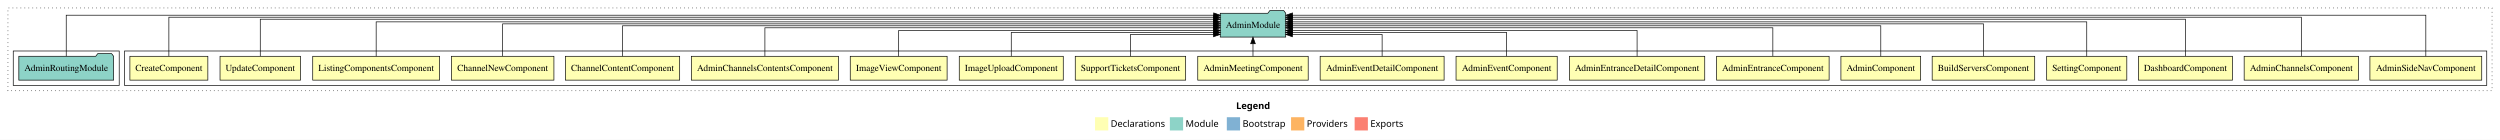
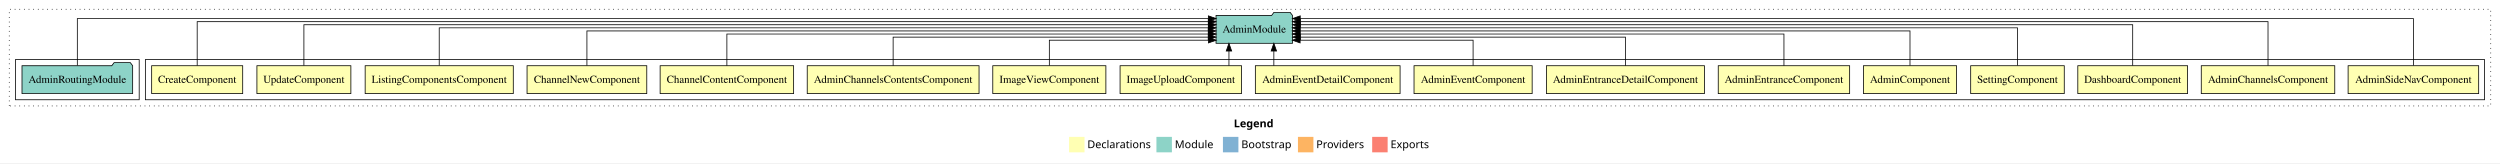
- <svg xmlns="http://www.w3.org/2000/svg" width="3775pt" height="211pt" viewBox="0.00 0.00 3775.00 211.00">
+ <svg xmlns="http://www.w3.org/2000/svg" width="3233pt" height="211pt" viewBox="0.00 0.00 3233.00 211.00">
  <g id="graph0" class="graph" transform="scale(1 1) rotate(0) translate(4 207)">
-     <polygon fill="#ffffff" stroke="transparent" points="-4,4 -4,-207 3771,-207 3771,4 -4,4" />
-     <text text-anchor="start" x="1862.509" y="-42.4" font-family="sans-serif" font-weight="bold" font-size="14.00" fill="#000000">Legend</text>
-     <polygon fill="#ffffb3" stroke="transparent" points="1649.5,-10 1649.5,-30 1669.5,-30 1669.5,-10 1649.5,-10" />
-     <text text-anchor="start" x="1673.129" y="-15.4" font-family="sans-serif" font-size="14.00" fill="#000000">  Declarations</text>
-     <polygon fill="#8dd3c7" stroke="transparent" points="1762.5,-10 1762.5,-30 1782.5,-30 1782.5,-10 1762.5,-10" />
-     <text text-anchor="start" x="1786.225" y="-15.4" font-family="sans-serif" font-size="14.00" fill="#000000">  Module</text>
-     <polygon fill="#80b1d3" stroke="transparent" points="1848.5,-10 1848.5,-30 1868.5,-30 1868.5,-10 1848.5,-10" />
-     <text text-anchor="start" x="1872.281" y="-15.4" font-family="sans-serif" font-size="14.00" fill="#000000">  Bootstrap</text>
-     <polygon fill="#fdb462" stroke="transparent" points="1945.5,-10 1945.5,-30 1965.5,-30 1965.5,-10 1945.5,-10" />
-     <text text-anchor="start" x="1969.173" y="-15.4" font-family="sans-serif" font-size="14.00" fill="#000000">  Providers</text>
-     <polygon fill="#fb8072" stroke="transparent" points="2041.5,-10 2041.5,-30 2061.5,-30 2061.5,-10 2041.5,-10" />
-     <text text-anchor="start" x="2065.226" y="-15.4" font-family="sans-serif" font-size="14.00" fill="#000000">  Exports</text>
+     <polygon fill="#ffffff" stroke="transparent" points="-4,4 -4,-207 3229,-207 3229,4 -4,4" />
+     <text text-anchor="start" x="1591.509" y="-42.4" font-family="sans-serif" font-weight="bold" font-size="14.00" fill="#000000">Legend</text>
+     <polygon fill="#ffffb3" stroke="transparent" points="1378.5,-10 1378.5,-30 1398.5,-30 1398.5,-10 1378.5,-10" />
+     <text text-anchor="start" x="1402.129" y="-15.4" font-family="sans-serif" font-size="14.00" fill="#000000">  Declarations</text>
+     <polygon fill="#8dd3c7" stroke="transparent" points="1491.5,-10 1491.5,-30 1511.5,-30 1511.5,-10 1491.5,-10" />
+     <text text-anchor="start" x="1515.225" y="-15.4" font-family="sans-serif" font-size="14.00" fill="#000000">  Module</text>
+     <polygon fill="#80b1d3" stroke="transparent" points="1577.5,-10 1577.5,-30 1597.5,-30 1597.5,-10 1577.5,-10" />
+     <text text-anchor="start" x="1601.281" y="-15.4" font-family="sans-serif" font-size="14.00" fill="#000000">  Bootstrap</text>
+     <polygon fill="#fdb462" stroke="transparent" points="1674.5,-10 1674.5,-30 1694.5,-30 1694.5,-10 1674.5,-10" />
+     <text text-anchor="start" x="1698.173" y="-15.4" font-family="sans-serif" font-size="14.00" fill="#000000">  Providers</text>
+     <polygon fill="#fb8072" stroke="transparent" points="1770.5,-10 1770.5,-30 1790.5,-30 1790.5,-10 1770.5,-10" />
+     <text text-anchor="start" x="1794.226" y="-15.4" font-family="sans-serif" font-size="14.00" fill="#000000">  Exports</text>
    <g id="clust1" class="cluster">
-       <polygon fill="none" stroke="#000000" stroke-dasharray="1,5" points="8,-70 8,-195 3759,-195 3759,-70 8,-70" />
+       <polygon fill="none" stroke="#000000" stroke-dasharray="1,5" points="8,-70 8,-195 3217,-195 3217,-70 8,-70" />
    </g>
    <g id="clust2" class="cluster">
-       <polygon fill="none" stroke="#000000" points="184,-78 184,-130 3751,-130 3751,-78 184,-78" />
+       <polygon fill="none" stroke="#000000" points="184,-78 184,-130 3209,-130 3209,-78 184,-78" />
    </g>
-     <g id="clust23" class="cluster">
+     <g id="clust20" class="cluster">
      <polygon fill="none" stroke="#000000" points="16,-78 16,-130 176,-130 176,-78 16,-78" />
    </g>
    <g id="node1" class="node">
-       <polygon fill="#ffffb3" stroke="#000000" points="3743.43,-122 3574.57,-122 3574.57,-86 3743.43,-86 3743.43,-122" />
-       <text text-anchor="middle" x="3659" y="-99.8" font-family="Times,serif" font-size="14.00" fill="#000000">AdminSideNavComponent</text>
+       <polygon fill="#ffffb3" stroke="#000000" points="3201.43,-122 3032.57,-122 3032.57,-86 3201.43,-86 3201.43,-122" />
+       <text text-anchor="middle" x="3117" y="-99.8" font-family="Times,serif" font-size="14.00" fill="#000000">AdminSideNavComponent</text>
    </g>
-     <g id="node21" class="node">
-       <polygon fill="#8dd3c7" stroke="#000000" points="1937.439,-187 1934.439,-191 1913.439,-191 1910.439,-187 1838.561,-187 1838.561,-151 1937.439,-151 1937.439,-187" />
-       <text text-anchor="middle" x="1888" y="-164.8" font-family="Times,serif" font-size="14.00" fill="#000000">AdminModule</text>
+     <g id="node18" class="node">
+       <polygon fill="#8dd3c7" stroke="#000000" points="1667.439,-187 1664.439,-191 1643.439,-191 1640.439,-187 1568.561,-187 1568.561,-151 1667.439,-151 1667.439,-187" />
+       <text text-anchor="middle" x="1618" y="-164.8" font-family="Times,serif" font-size="14.00" fill="#000000">AdminModule</text>
    </g>
    <g id="edge1" class="edge">
-       <path fill="none" stroke="#000000" d="M3659,-122.153C3659,-145.757 3659,-184 3659,-184 3659,-184 1947.681,-184 1947.681,-184" />
-       <polygon fill="#000000" stroke="#000000" points="1947.681,-180.5 1937.681,-184 1947.681,-187.5 1947.681,-180.5" />
+       <path fill="none" stroke="#000000" d="M3117,-122.323C3117,-145.66 3117,-183 3117,-183 3117,-183 1677.447,-183 1677.447,-183" />
+       <polygon fill="#000000" stroke="#000000" points="1677.447,-179.5 1667.447,-183 1677.447,-186.5 1677.447,-179.5" />
    </g>
    <g id="node2" class="node">
-       <polygon fill="#ffffb3" stroke="#000000" points="3557.322,-122 3384.678,-122 3384.678,-86 3557.322,-86 3557.322,-122" />
-       <text text-anchor="middle" x="3471" y="-99.8" font-family="Times,serif" font-size="14.00" fill="#000000">AdminChannelsComponent</text>
+       <polygon fill="#ffffb3" stroke="#000000" points="3015.322,-122 2842.678,-122 2842.678,-86 3015.322,-86 3015.322,-122" />
+       <text text-anchor="middle" x="2929" y="-99.8" font-family="Times,serif" font-size="14.00" fill="#000000">AdminChannelsComponent</text>
    </g>
    <g id="edge2" class="edge">
-       <path fill="none" stroke="#000000" d="M3471,-122.248C3471,-145.018 3471,-181 3471,-181 3471,-181 1947.55,-181 1947.55,-181" />
-       <polygon fill="#000000" stroke="#000000" points="1947.55,-177.5 1937.55,-181 1947.55,-184.5 1947.55,-177.5" />
+       <path fill="none" stroke="#000000" d="M2929,-122.155C2929,-144.352 2929,-179 2929,-179 2929,-179 1677.395,-179 1677.395,-179" />
+       <polygon fill="#000000" stroke="#000000" points="1677.395,-175.5 1667.395,-179 1677.395,-182.5 1677.395,-175.5" />
    </g>
    <g id="node3" class="node">
-       <polygon fill="#ffffb3" stroke="#000000" points="3366.973,-122 3225.027,-122 3225.027,-86 3366.973,-86 3366.973,-122" />
-       <text text-anchor="middle" x="3296" y="-99.8" font-family="Times,serif" font-size="14.00" fill="#000000">DashboardComponent</text>
+       <polygon fill="#ffffb3" stroke="#000000" points="2824.973,-122 2683.027,-122 2683.027,-86 2824.973,-86 2824.973,-122" />
+       <text text-anchor="middle" x="2754" y="-99.8" font-family="Times,serif" font-size="14.00" fill="#000000">DashboardComponent</text>
    </g>
    <g id="edge3" class="edge">
-       <path fill="none" stroke="#000000" d="M3296,-122.292C3296,-144.206 3296,-178 3296,-178 3296,-178 1947.286,-178 1947.286,-178" />
-       <polygon fill="#000000" stroke="#000000" points="1947.286,-174.5 1937.286,-178 1947.286,-181.5 1947.286,-174.5" />
+       <path fill="none" stroke="#000000" d="M2754,-122.284C2754,-143.321 2754,-175 2754,-175 2754,-175 1677.543,-175 1677.543,-175" />
+       <polygon fill="#000000" stroke="#000000" points="1677.543,-171.5 1667.543,-175 1677.543,-178.5 1677.543,-171.5" />
    </g>
    <g id="node4" class="node">
-       <polygon fill="#ffffb3" stroke="#000000" points="3207.501,-122 3086.499,-122 3086.499,-86 3207.501,-86 3207.501,-122" />
-       <text text-anchor="middle" x="3147" y="-99.8" font-family="Times,serif" font-size="14.00" fill="#000000">SettingComponent</text>
+       <polygon fill="#ffffb3" stroke="#000000" points="2665.501,-122 2544.499,-122 2544.499,-86 2665.501,-86 2665.501,-122" />
+       <text text-anchor="middle" x="2605" y="-99.8" font-family="Times,serif" font-size="14.00" fill="#000000">SettingComponent</text>
    </g>
    <g id="edge4" class="edge">
-       <path fill="none" stroke="#000000" d="M3147,-122.027C3147,-142.767 3147,-174 3147,-174 3147,-174 1947.354,-174 1947.354,-174" />
-       <polygon fill="#000000" stroke="#000000" points="1947.354,-170.5 1937.354,-174 1947.354,-177.5 1947.354,-170.5" />
+       <path fill="none" stroke="#000000" d="M2605,-122.308C2605,-142.145 2605,-171 2605,-171 2605,-171 1677.283,-171 1677.283,-171" />
+       <polygon fill="#000000" stroke="#000000" points="1677.283,-167.5 1667.283,-171 1677.283,-174.5 1677.283,-167.5" />
    </g>
    <g id="node5" class="node">
-       <polygon fill="#ffffb3" stroke="#000000" points="3068.428,-122 2913.572,-122 2913.572,-86 3068.428,-86 3068.428,-122" />
-       <text text-anchor="middle" x="2991" y="-99.8" font-family="Times,serif" font-size="14.00" fill="#000000">BuildServersComponent</text>
+       <polygon fill="#ffffb3" stroke="#000000" points="2526.22,-122 2405.78,-122 2405.78,-86 2526.22,-86 2526.22,-122" />
+       <text text-anchor="middle" x="2466" y="-99.8" font-family="Times,serif" font-size="14.00" fill="#000000">AdminComponent</text>
    </g>
    <g id="edge5" class="edge">
-       <path fill="none" stroke="#000000" d="M2991,-122.308C2991,-142.145 2991,-171 2991,-171 2991,-171 1947.536,-171 1947.536,-171" />
-       <polygon fill="#000000" stroke="#000000" points="1947.536,-167.5 1937.536,-171 1947.536,-174.5 1947.536,-167.5" />
+       <path fill="none" stroke="#000000" d="M2466,-122.222C2466,-140.828 2466,-167 2466,-167 2466,-167 1677.257,-167 1677.257,-167" />
+       <polygon fill="#000000" stroke="#000000" points="1677.257,-163.5 1667.257,-167 1677.257,-170.5 1677.257,-163.5" />
    </g>
    <g id="node6" class="node">
-       <polygon fill="#ffffb3" stroke="#000000" points="2896.22,-122 2775.78,-122 2775.78,-86 2896.22,-86 2896.22,-122" />
-       <text text-anchor="middle" x="2836" y="-99.8" font-family="Times,serif" font-size="14.00" fill="#000000">AdminComponent</text>
+       <polygon fill="#ffffb3" stroke="#000000" points="2387.968,-122 2218.032,-122 2218.032,-86 2387.968,-86 2387.968,-122" />
+       <text text-anchor="middle" x="2303" y="-99.8" font-family="Times,serif" font-size="14.00" fill="#000000">AdminEntranceComponent</text>
    </g>
    <g id="edge6" class="edge">
-       <path fill="none" stroke="#000000" d="M2836,-122.169C2836,-141.09 2836,-168 2836,-168 2836,-168 1947.303,-168 1947.303,-168" />
-       <polygon fill="#000000" stroke="#000000" points="1947.303,-164.5 1937.303,-168 1947.303,-171.5 1947.303,-164.5" />
+       <path fill="none" stroke="#000000" d="M2303,-122.022C2303,-139.373 2303,-163 2303,-163 2303,-163 1677.264,-163 1677.264,-163" />
+       <polygon fill="#000000" stroke="#000000" points="1677.264,-159.5 1667.264,-163 1677.264,-166.5 1677.264,-159.5" />
    </g>
    <g id="node7" class="node">
-       <polygon fill="#ffffb3" stroke="#000000" points="2757.968,-122 2588.032,-122 2588.032,-86 2757.968,-86 2757.968,-122" />
-       <text text-anchor="middle" x="2673" y="-99.8" font-family="Times,serif" font-size="14.00" fill="#000000">AdminEntranceComponent</text>
+       <polygon fill="#ffffb3" stroke="#000000" points="2200.175,-122 1995.824,-122 1995.824,-86 2200.175,-86 2200.175,-122" />
+       <text text-anchor="middle" x="2098" y="-99.8" font-family="Times,serif" font-size="14.00" fill="#000000">AdminEntranceDetailComponent</text>
    </g>
    <g id="edge7" class="edge">
-       <path fill="none" stroke="#000000" d="M2673,-122.302C2673,-140.27 2673,-165 2673,-165 2673,-165 1947.403,-165 1947.403,-165" />
-       <polygon fill="#000000" stroke="#000000" points="1947.403,-161.5 1937.403,-165 1947.403,-168.5 1947.403,-161.5" />
+       <path fill="none" stroke="#000000" d="M2098,-122.009C2098,-138.049 2098,-159 2098,-159 2098,-159 1677.561,-159 1677.561,-159" />
+       <polygon fill="#000000" stroke="#000000" points="1677.561,-155.5 1667.561,-159 1677.561,-162.5 1677.561,-155.5" />
    </g>
    <g id="node8" class="node">
-       <polygon fill="#ffffb3" stroke="#000000" points="2570.175,-122 2365.825,-122 2365.825,-86 2570.175,-86 2570.175,-122" />
-       <text text-anchor="middle" x="2468" y="-99.8" font-family="Times,serif" font-size="14.00" fill="#000000">AdminEntranceDetailComponent</text>
+       <polygon fill="#ffffb3" stroke="#000000" points="1977.378,-122 1824.622,-122 1824.622,-86 1977.378,-86 1977.378,-122" />
+       <text text-anchor="middle" x="1901" y="-99.8" font-family="Times,serif" font-size="14.00" fill="#000000">AdminEventComponent</text>
    </g>
    <g id="edge8" class="edge">
-       <path fill="none" stroke="#000000" d="M2468,-122.035C2468,-138.734 2468,-161 2468,-161 2468,-161 1947.45,-161 1947.45,-161" />
-       <polygon fill="#000000" stroke="#000000" points="1947.45,-157.5 1937.45,-161 1947.45,-164.5 1947.45,-157.5" />
+       <path fill="none" stroke="#000000" d="M1901,-122.124C1901,-136.783 1901,-155 1901,-155 1901,-155 1677.295,-155 1677.295,-155" />
+       <polygon fill="#000000" stroke="#000000" points="1677.295,-151.5 1667.295,-155 1677.295,-158.5 1677.295,-151.5" />
    </g>
    <g id="node9" class="node">
-       <polygon fill="#ffffb3" stroke="#000000" points="2347.378,-122 2194.622,-122 2194.622,-86 2347.378,-86 2347.378,-122" />
-       <text text-anchor="middle" x="2271" y="-99.8" font-family="Times,serif" font-size="14.00" fill="#000000">AdminEventComponent</text>
+       <polygon fill="#ffffb3" stroke="#000000" points="1806.586,-122 1619.414,-122 1619.414,-86 1806.586,-86 1806.586,-122" />
+       <text text-anchor="middle" x="1713" y="-99.8" font-family="Times,serif" font-size="14.00" fill="#000000">AdminEventDetailComponent</text>
    </g>
    <g id="edge9" class="edge">
-       <path fill="none" stroke="#000000" d="M2271,-122.282C2271,-137.948 2271,-158 2271,-158 2271,-158 1947.286,-158 1947.286,-158" />
-       <polygon fill="#000000" stroke="#000000" points="1947.286,-154.5 1937.286,-158 1947.286,-161.5 1947.286,-154.5" />
+       <path fill="none" stroke="#000000" d="M1643.338,-122.106C1643.338,-122.106 1643.338,-140.991 1643.338,-140.991" />
+       <polygon fill="#000000" stroke="#000000" points="1639.838,-140.991 1643.338,-150.991 1646.838,-140.991 1639.838,-140.991" />
    </g>
    <g id="node10" class="node">
-       <polygon fill="#ffffb3" stroke="#000000" points="2176.586,-122 1989.414,-122 1989.414,-86 2176.586,-86 2176.586,-122" />
-       <text text-anchor="middle" x="2083" y="-99.8" font-family="Times,serif" font-size="14.00" fill="#000000">AdminEventDetailComponent</text>
-     </g>
-     <g id="edge10" class="edge">
-       <path fill="none" stroke="#000000" d="M2083,-122.124C2083,-136.783 2083,-155 2083,-155 2083,-155 1947.459,-155 1947.459,-155" />
-       <polygon fill="#000000" stroke="#000000" points="1947.459,-151.5 1937.459,-155 1947.459,-158.5 1947.459,-151.5" />
-     </g>
-     <g id="node11" class="node">
-       <polygon fill="#ffffb3" stroke="#000000" points="1971.375,-122 1804.625,-122 1804.625,-86 1971.375,-86 1971.375,-122" />
-       <text text-anchor="middle" x="1888" y="-99.8" font-family="Times,serif" font-size="14.00" fill="#000000">AdminMeetingComponent</text>
-     </g>
-     <g id="edge11" class="edge">
-       <path fill="none" stroke="#000000" d="M1888,-122.106C1888,-122.106 1888,-140.991 1888,-140.991" />
-       <polygon fill="#000000" stroke="#000000" points="1884.5,-140.991 1888,-150.991 1891.5,-140.991 1884.5,-140.991" />
-     </g>
-     <g id="node12" class="node">
-       <polygon fill="#ffffb3" stroke="#000000" points="1786.374,-122 1619.626,-122 1619.626,-86 1786.374,-86 1786.374,-122" />
-       <text text-anchor="middle" x="1703" y="-99.8" font-family="Times,serif" font-size="14.00" fill="#000000">SupportTicketsComponent</text>
-     </g>
-     <g id="edge12" class="edge">
-       <path fill="none" stroke="#000000" d="M1703,-122.124C1703,-136.783 1703,-155 1703,-155 1703,-155 1828.423,-155 1828.423,-155" />
-       <polygon fill="#000000" stroke="#000000" points="1828.423,-158.5 1838.423,-155 1828.423,-151.5 1828.423,-158.5" />
-     </g>
-     <g id="node13" class="node">
      <polygon fill="#ffffb3" stroke="#000000" points="1601.525,-122 1444.475,-122 1444.475,-86 1601.525,-86 1601.525,-122" />
      <text text-anchor="middle" x="1523" y="-99.8" font-family="Times,serif" font-size="14.00" fill="#000000">ImageUploadComponent</text>
    </g>
-     <g id="edge13" class="edge">
-       <path fill="none" stroke="#000000" d="M1523,-122.282C1523,-137.948 1523,-158 1523,-158 1523,-158 1828.774,-158 1828.774,-158" />
-       <polygon fill="#000000" stroke="#000000" points="1828.774,-161.5 1838.774,-158 1828.774,-154.5 1828.774,-161.5" />
+     <g id="edge10" class="edge">
+       <path fill="none" stroke="#000000" d="M1585.272,-122.106C1585.272,-122.106 1585.272,-140.991 1585.272,-140.991" />
+       <polygon fill="#000000" stroke="#000000" points="1581.772,-140.991 1585.272,-150.991 1588.772,-140.991 1581.772,-140.991" />
    </g>
-     <g id="node14" class="node">
+     <g id="node11" class="node">
      <polygon fill="#ffffb3" stroke="#000000" points="1426.132,-122 1279.868,-122 1279.868,-86 1426.132,-86 1426.132,-122" />
      <text text-anchor="middle" x="1353" y="-99.8" font-family="Times,serif" font-size="14.00" fill="#000000">ImageViewComponent</text>
    </g>
-     <g id="edge14" class="edge">
-       <path fill="none" stroke="#000000" d="M1353,-122.035C1353,-138.734 1353,-161 1353,-161 1353,-161 1828.627,-161 1828.627,-161" />
-       <polygon fill="#000000" stroke="#000000" points="1828.628,-164.5 1838.627,-161 1828.627,-157.5 1828.628,-164.5" />
+     <g id="edge11" class="edge">
+       <path fill="none" stroke="#000000" d="M1353,-122.124C1353,-136.783 1353,-155 1353,-155 1353,-155 1558.777,-155 1558.777,-155" />
+       <polygon fill="#000000" stroke="#000000" points="1558.777,-158.5 1568.777,-155 1558.776,-151.5 1558.777,-158.5" />
    </g>
-     <g id="node15" class="node">
+     <g id="node12" class="node">
      <polygon fill="#ffffb3" stroke="#000000" points="1262.098,-122 1039.902,-122 1039.902,-86 1262.098,-86 1262.098,-122" />
      <text text-anchor="middle" x="1151" y="-99.8" font-family="Times,serif" font-size="14.00" fill="#000000">AdminChannelsContentsComponent</text>
    </g>
-     <g id="edge15" class="edge">
-       <path fill="none" stroke="#000000" d="M1151,-122.302C1151,-140.27 1151,-165 1151,-165 1151,-165 1828.499,-165 1828.499,-165" />
-       <polygon fill="#000000" stroke="#000000" points="1828.499,-168.5 1838.499,-165 1828.499,-161.5 1828.499,-168.5" />
+     <g id="edge12" class="edge">
+       <path fill="none" stroke="#000000" d="M1151,-122.009C1151,-138.049 1151,-159 1151,-159 1151,-159 1558.465,-159 1558.465,-159" />
+       <polygon fill="#000000" stroke="#000000" points="1558.465,-162.5 1568.465,-159 1558.465,-155.5 1558.465,-162.5" />
    </g>
-     <g id="node16" class="node">
+     <g id="node13" class="node">
      <polygon fill="#ffffb3" stroke="#000000" points="1022.322,-122 849.678,-122 849.678,-86 1022.322,-86 1022.322,-122" />
      <text text-anchor="middle" x="936" y="-99.8" font-family="Times,serif" font-size="14.00" fill="#000000">ChannelContentComponent</text>
    </g>
-     <g id="edge16" class="edge">
-       <path fill="none" stroke="#000000" d="M936,-122.169C936,-141.09 936,-168 936,-168 936,-168 1828.489,-168 1828.489,-168" />
-       <polygon fill="#000000" stroke="#000000" points="1828.489,-171.5 1838.489,-168 1828.489,-164.5 1828.489,-171.5" />
+     <g id="edge13" class="edge">
+       <path fill="none" stroke="#000000" d="M936,-122.022C936,-139.373 936,-163 936,-163 936,-163 1558.678,-163 1558.678,-163" />
+       <polygon fill="#000000" stroke="#000000" points="1558.678,-166.5 1568.678,-163 1558.678,-159.5 1558.678,-166.5" />
    </g>
-     <g id="node17" class="node">
+     <g id="node14" class="node">
      <polygon fill="#ffffb3" stroke="#000000" points="832.417,-122 677.583,-122 677.583,-86 832.417,-86 832.417,-122" />
      <text text-anchor="middle" x="755" y="-99.8" font-family="Times,serif" font-size="14.00" fill="#000000">ChannelNewComponent</text>
    </g>
-     <g id="edge17" class="edge">
-       <path fill="none" stroke="#000000" d="M755,-122.308C755,-142.145 755,-171 755,-171 755,-171 1828.588,-171 1828.588,-171" />
-       <polygon fill="#000000" stroke="#000000" points="1828.588,-174.5 1838.588,-171 1828.588,-167.5 1828.588,-174.5" />
+     <g id="edge14" class="edge">
+       <path fill="none" stroke="#000000" d="M755,-122.222C755,-140.828 755,-167 755,-167 755,-167 1558.502,-167 1558.502,-167" />
+       <polygon fill="#000000" stroke="#000000" points="1558.502,-170.5 1568.502,-167 1558.502,-163.5 1558.502,-170.5" />
    </g>
-     <g id="node18" class="node">
+     <g id="node15" class="node">
      <polygon fill="#ffffb3" stroke="#000000" points="659.779,-122 468.221,-122 468.221,-86 659.779,-86 659.779,-122" />
      <text text-anchor="middle" x="564" y="-99.8" font-family="Times,serif" font-size="14.00" fill="#000000">ListingComponentsComponent</text>
    </g>
-     <g id="edge18" class="edge">
-       <path fill="none" stroke="#000000" d="M564,-122.027C564,-142.767 564,-174 564,-174 564,-174 1828.514,-174 1828.514,-174" />
-       <polygon fill="#000000" stroke="#000000" points="1828.514,-177.5 1838.514,-174 1828.514,-170.5 1828.514,-177.5" />
+     <g id="edge15" class="edge">
+       <path fill="none" stroke="#000000" d="M564,-122.308C564,-142.145 564,-171 564,-171 564,-171 1558.577,-171 1558.577,-171" />
+       <polygon fill="#000000" stroke="#000000" points="1558.577,-174.5 1568.577,-171 1558.577,-167.5 1558.577,-174.5" />
    </g>
-     <g id="node19" class="node">
+     <g id="node16" class="node">
      <polygon fill="#ffffb3" stroke="#000000" points="449.759,-122 328.241,-122 328.241,-86 449.759,-86 449.759,-122" />
      <text text-anchor="middle" x="389" y="-99.8" font-family="Times,serif" font-size="14.00" fill="#000000">UpdateComponent</text>
    </g>
-     <g id="edge19" class="edge">
-       <path fill="none" stroke="#000000" d="M389,-122.292C389,-144.206 389,-178 389,-178 389,-178 1828.553,-178 1828.553,-178" />
-       <polygon fill="#000000" stroke="#000000" points="1828.553,-181.5 1838.553,-178 1828.553,-174.5 1828.553,-181.5" />
+     <g id="edge16" class="edge">
+       <path fill="none" stroke="#000000" d="M389,-122.284C389,-143.321 389,-175 389,-175 389,-175 1558.682,-175 1558.682,-175" />
+       <polygon fill="#000000" stroke="#000000" points="1558.682,-178.5 1568.682,-175 1558.682,-171.5 1558.682,-178.5" />
    </g>
-     <g id="node20" class="node">
+     <g id="node17" class="node">
      <polygon fill="#ffffb3" stroke="#000000" points="309.864,-122 192.136,-122 192.136,-86 309.864,-86 309.864,-122" />
      <text text-anchor="middle" x="251" y="-99.8" font-family="Times,serif" font-size="14.00" fill="#000000">CreateComponent</text>
    </g>
-     <g id="edge20" class="edge">
-       <path fill="none" stroke="#000000" d="M251,-122.248C251,-145.018 251,-181 251,-181 251,-181 1828.562,-181 1828.562,-181" />
-       <polygon fill="#000000" stroke="#000000" points="1828.562,-184.5 1838.562,-181 1828.562,-177.5 1828.562,-184.5" />
+     <g id="edge17" class="edge">
+       <path fill="none" stroke="#000000" d="M251,-122.155C251,-144.352 251,-179 251,-179 251,-179 1558.54,-179 1558.54,-179" />
+       <polygon fill="#000000" stroke="#000000" points="1558.54,-182.5 1568.54,-179 1558.54,-175.5 1558.54,-182.5" />
    </g>
-     <g id="node22" class="node">
+     <g id="node19" class="node">
      <polygon fill="#8dd3c7" stroke="#000000" points="167.556,-122 164.556,-126 143.556,-126 140.556,-122 24.444,-122 24.444,-86 167.556,-86 167.556,-122" />
      <text text-anchor="middle" x="96" y="-99.8" font-family="Times,serif" font-size="14.00" fill="#000000">AdminRoutingModule</text>
    </g>
-     <g id="edge21" class="edge">
-       <path fill="none" stroke="#000000" d="M96,-122.153C96,-145.757 96,-184 96,-184 96,-184 1828.671,-184 1828.671,-184" />
-       <polygon fill="#000000" stroke="#000000" points="1828.671,-187.5 1838.671,-184 1828.671,-180.5 1828.671,-187.5" />
+     <g id="edge18" class="edge">
+       <path fill="none" stroke="#000000" d="M96,-122.323C96,-145.66 96,-183 96,-183 96,-183 1558.656,-183 1558.656,-183" />
+       <polygon fill="#000000" stroke="#000000" points="1558.656,-186.5 1568.656,-183 1558.656,-179.5 1558.656,-186.5" />
    </g>
  </g>
</svg>
